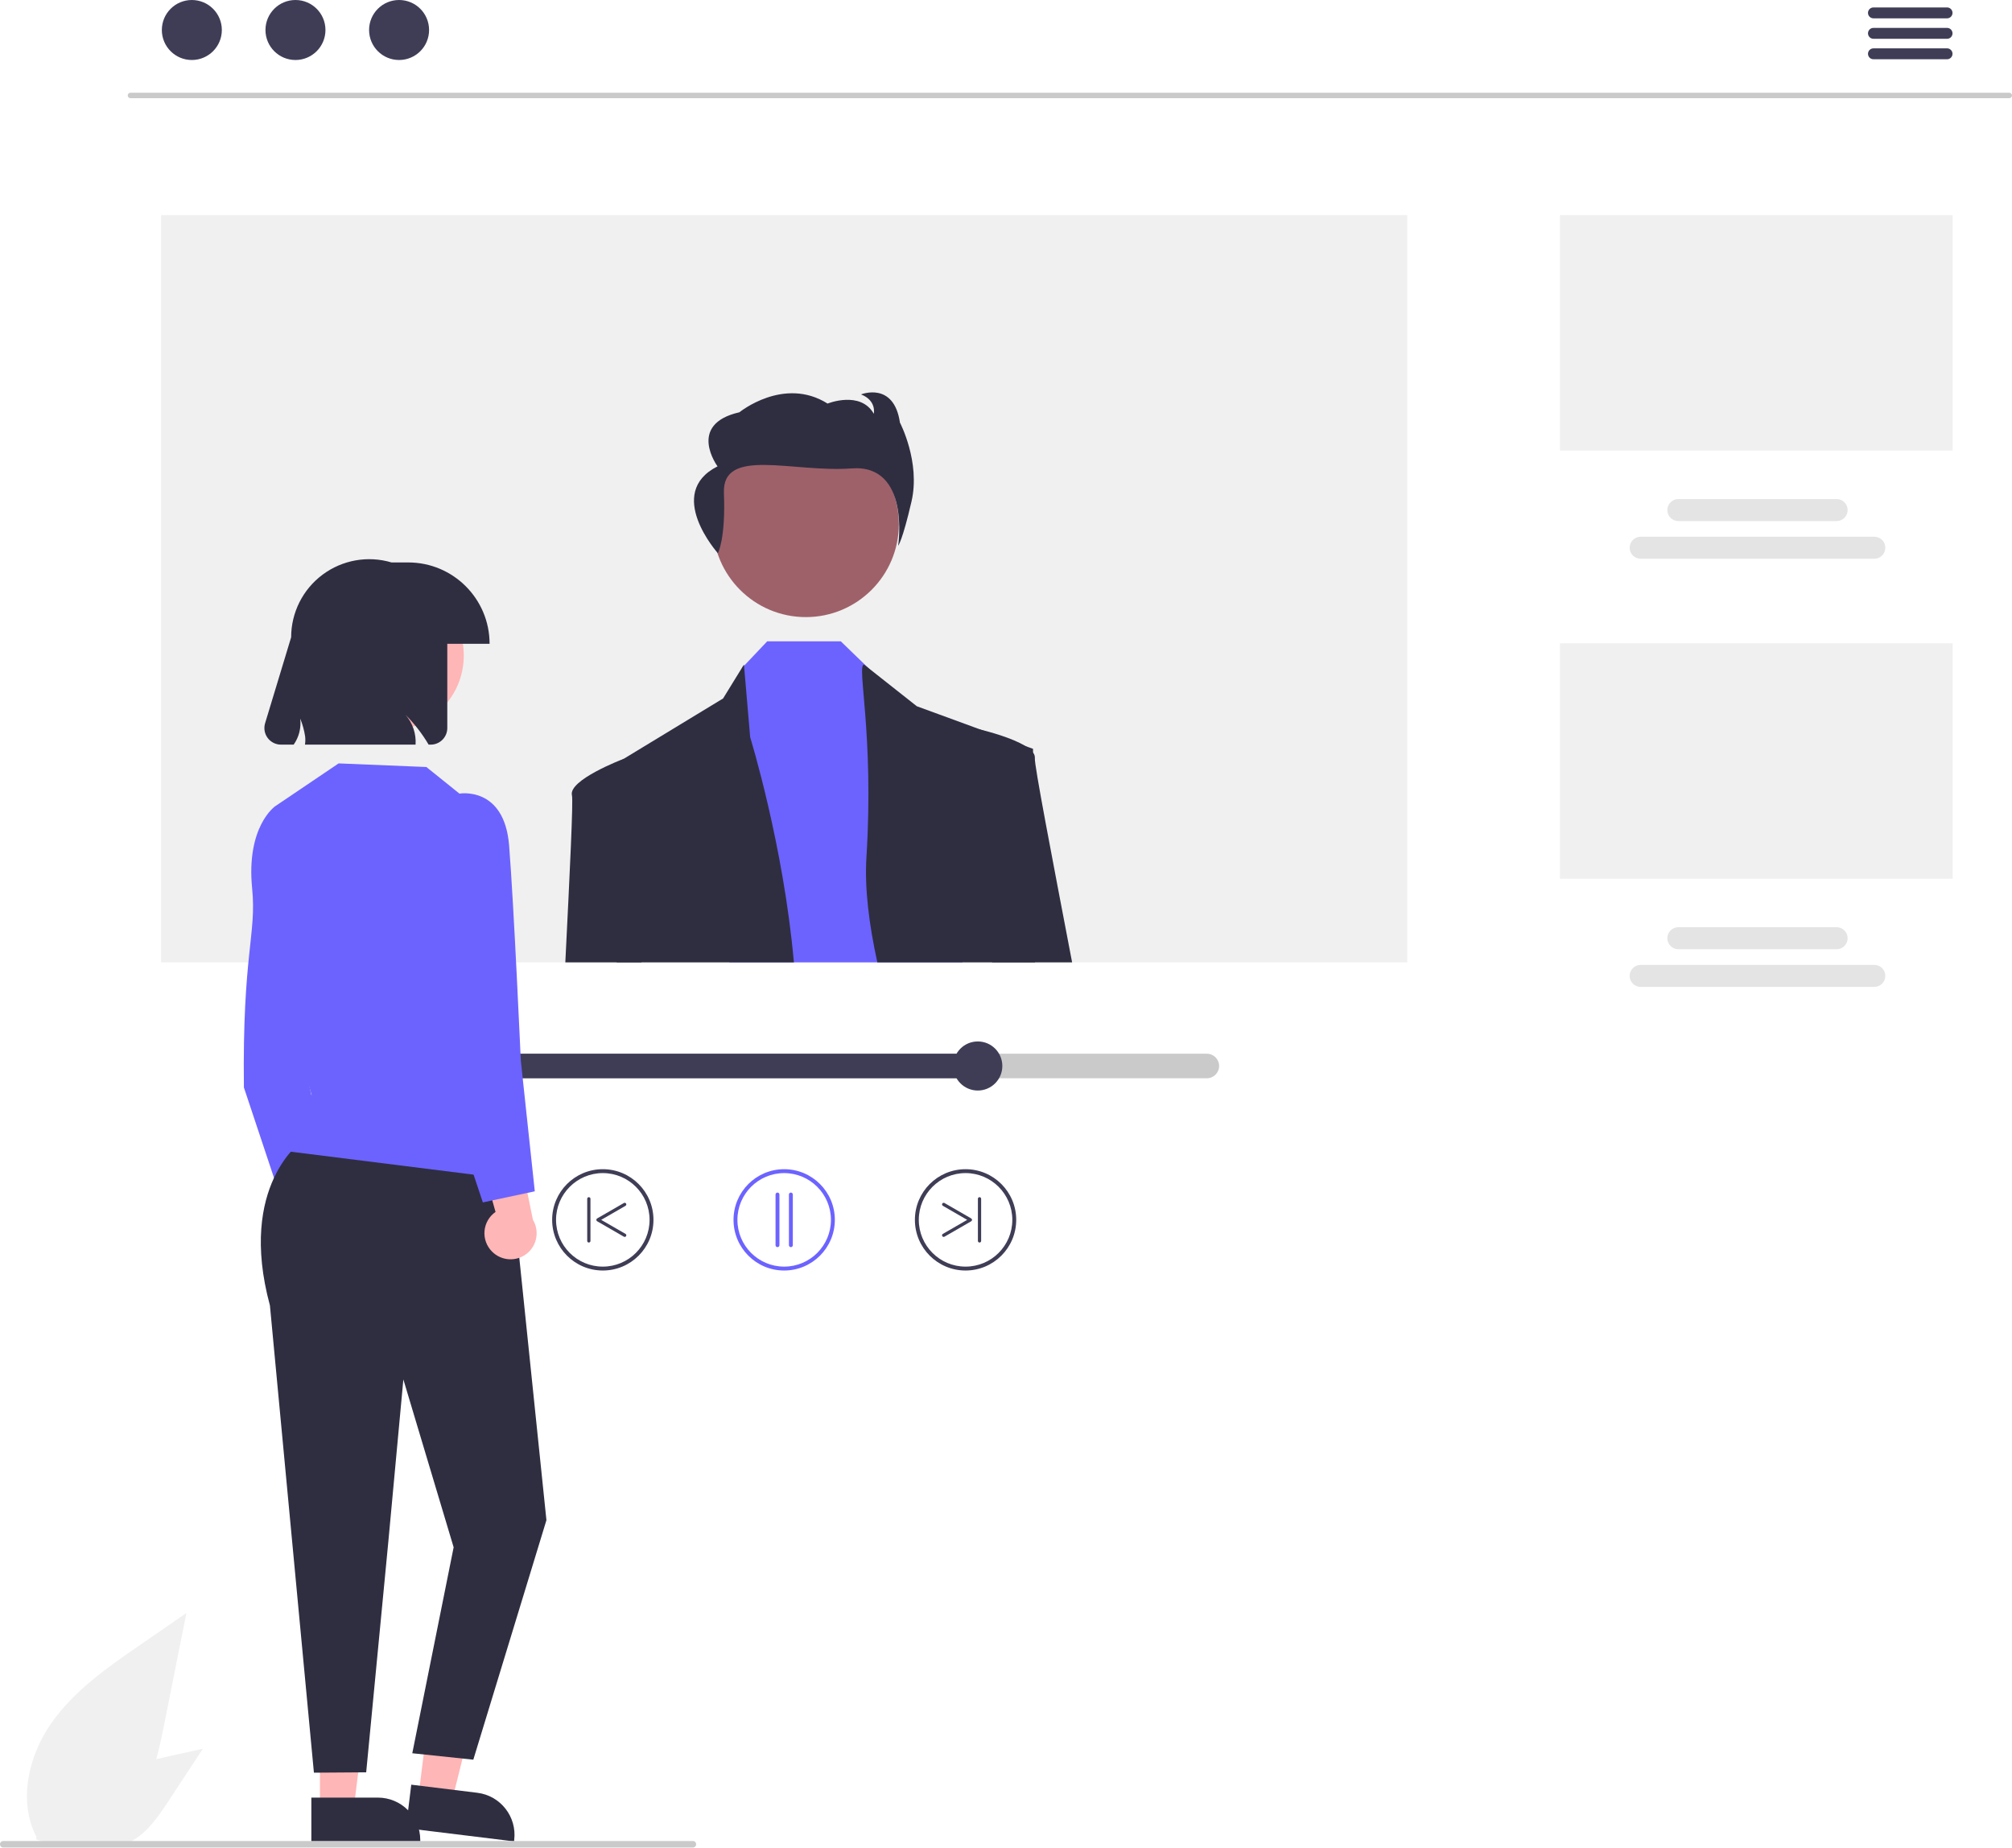
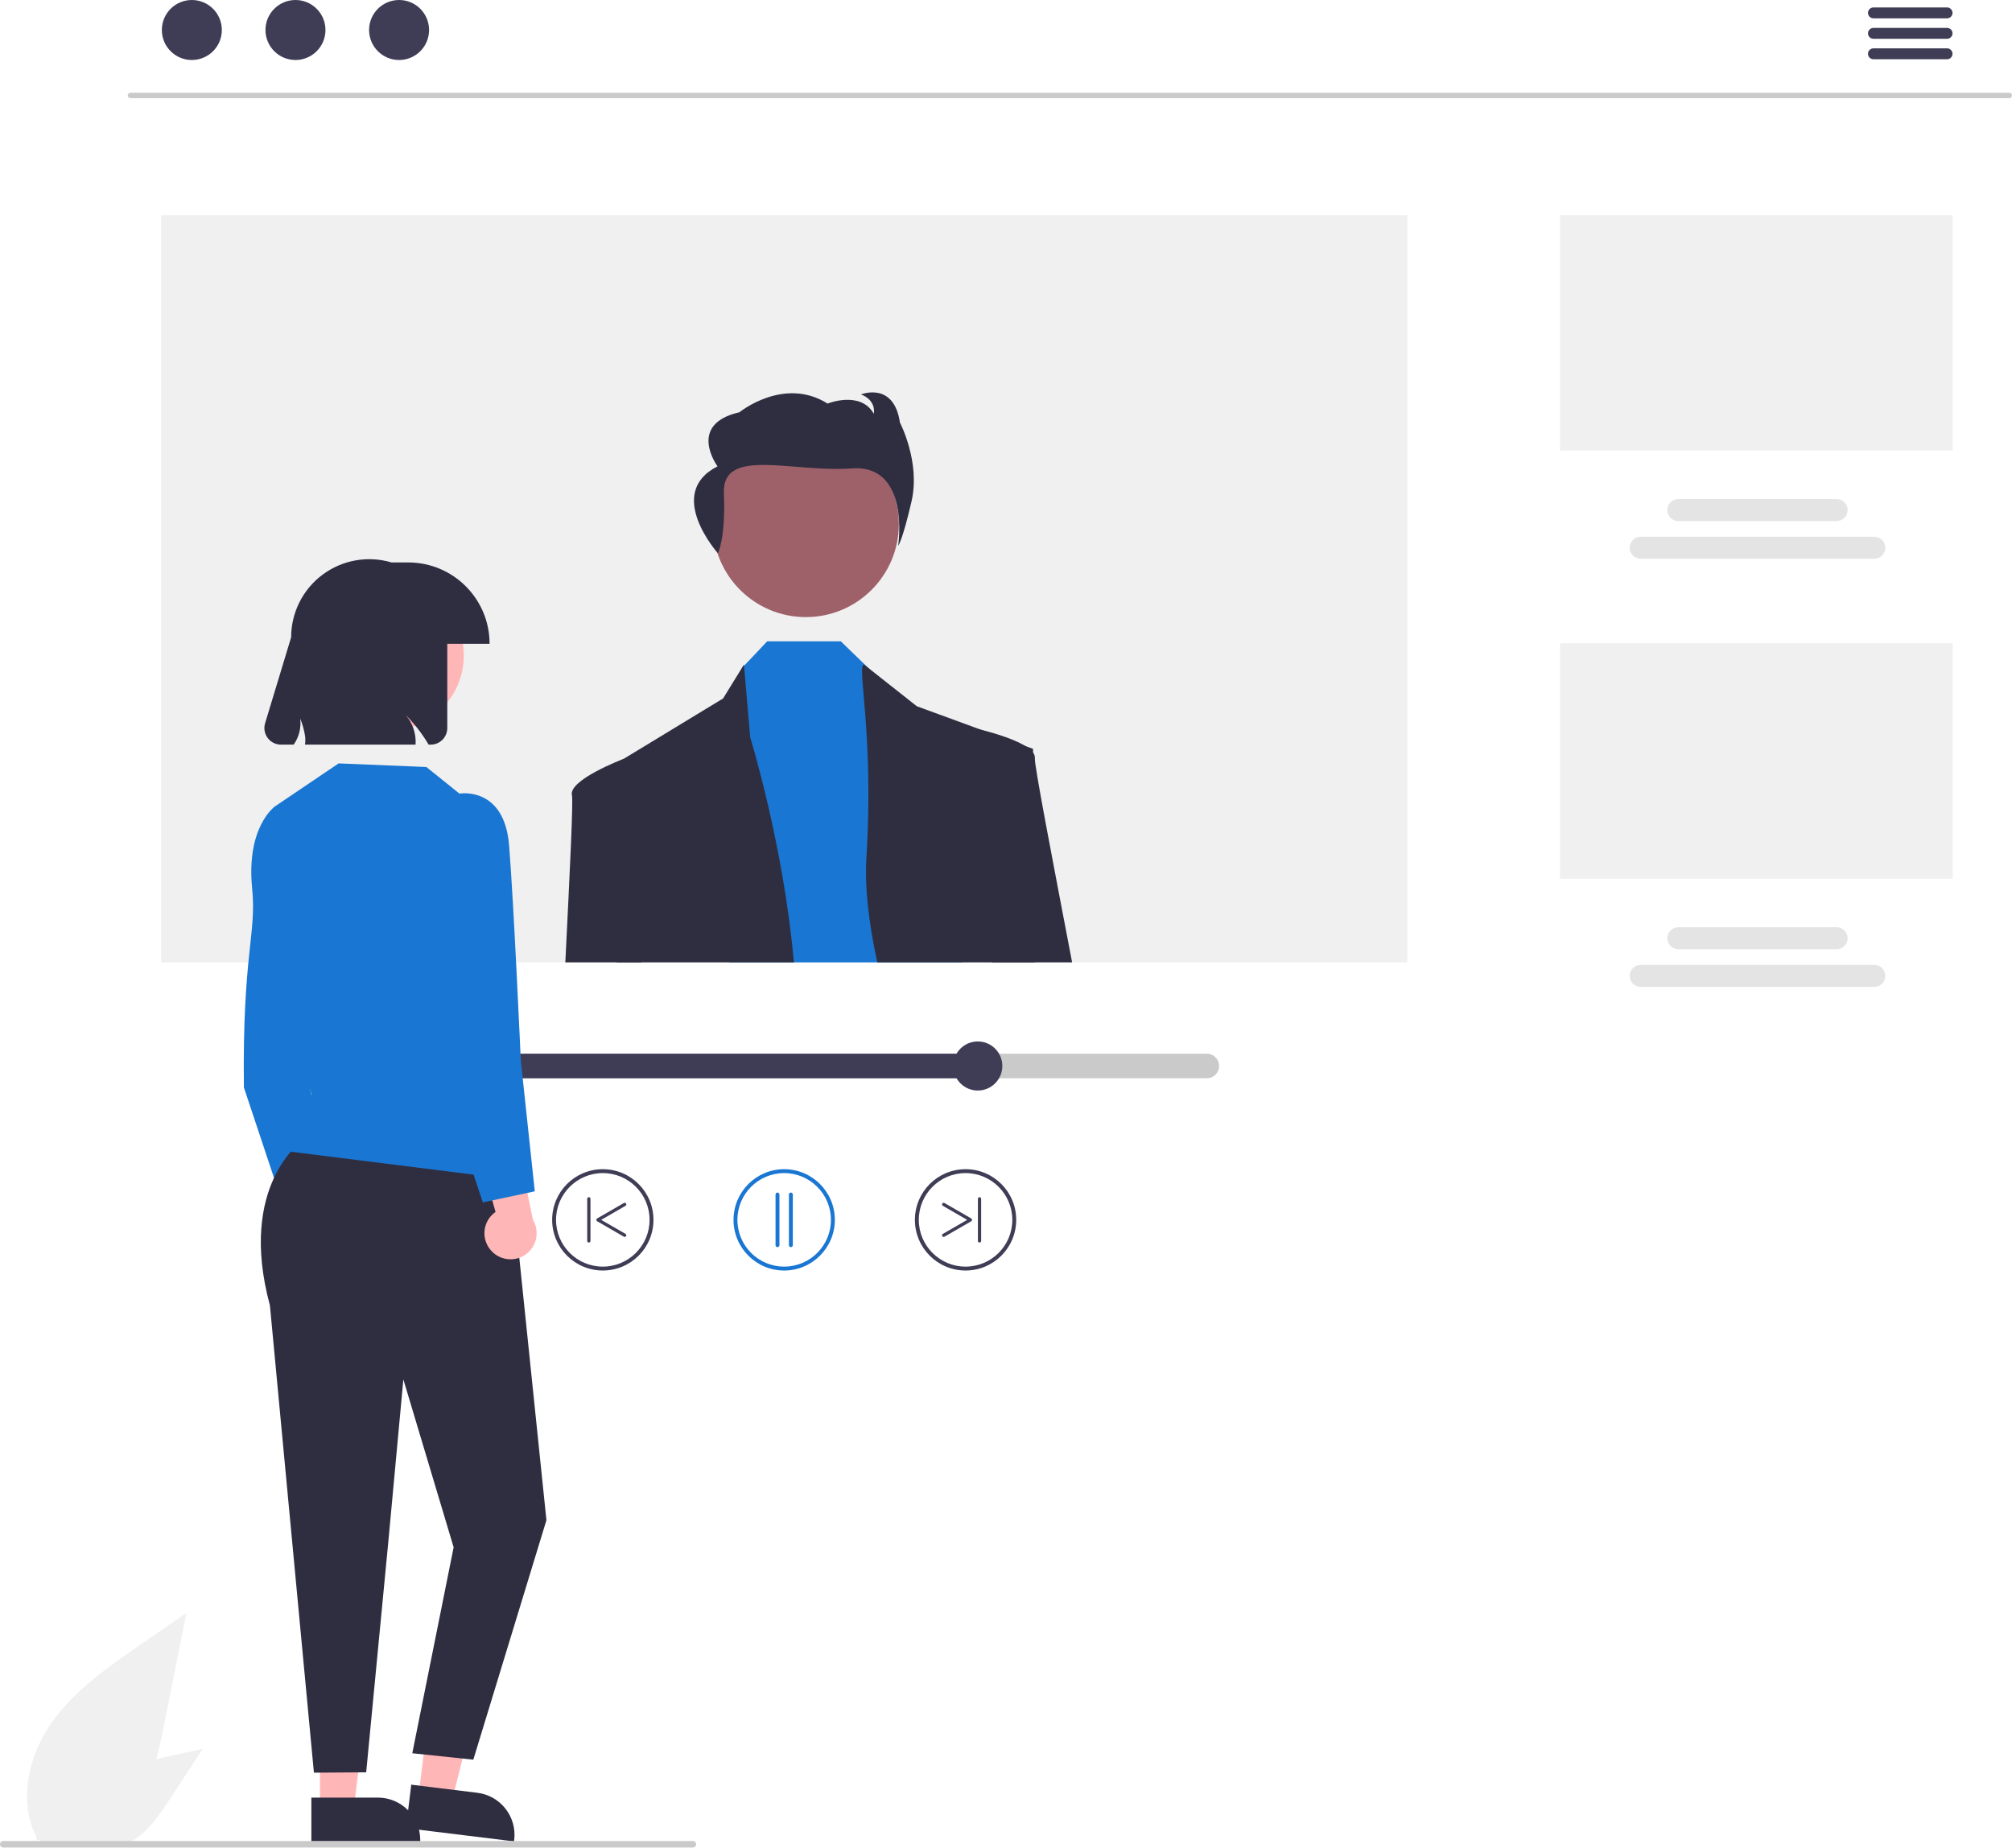
<svg xmlns="http://www.w3.org/2000/svg" data-name="Layer 1" width="618.5" height="567.882" viewBox="0 0 618.5 567.882">
  <path d="M333.945,671.58c-10.14,6.982-20.509,14.189-27.531,24.302-7.021,10.114-10.086,23.92-4.444,34.863l-.146.682a26.392,26.392,0,0,0,25.485-4.489c8.926-7.492,11.725-19.835,14.001-31.263l6.735-33.804Z" transform="translate(-290.75 -166.0591)" fill="#f0f0f0" />
  <path d="M343.711,705.669c-6.764,1.497-13.695,3.061-19.495,6.85-5.8,3.789-10.318,10.34-9.69,17.239l-.22.325a14.85,14.85,0,0,0,14.238,3.049c6.239-2.019,10.308-7.863,13.913-13.341l10.661-16.203Z" transform="translate(-290.75 -166.0591)" fill="#f0f0f0" />
  <path d="M908.412,196.236H330.856a.838.838,0,0,1,0-1.677H908.412a.838.838,0,0,1,0,1.677Z" transform="translate(-290.75 -166.0591)" fill="#cacaca" />
  <circle cx="58.973" cy="9.221" r="9.221" fill="#3f3d56" />
  <circle cx="90.827" cy="9.221" r="9.221" fill="#3f3d56" />
  <circle cx="122.68" cy="9.221" r="9.221" fill="#3f3d56" />
  <path d="M889.327,171.699H866.694a1.677,1.677,0,1,1,0-3.353h22.633a1.677,1.677,0,0,1,0,3.353Z" transform="translate(-290.75 -166.0591)" fill="#3f3d56" />
  <path d="M889.327,177.986H866.694a1.677,1.677,0,1,1,0-3.353h22.633a1.677,1.677,0,0,1,0,3.353Z" transform="translate(-290.75 -166.0591)" fill="#3f3d56" />
  <path d="M889.327,184.273H866.694a1.677,1.677,0,1,1,0-3.353h22.633a1.677,1.677,0,0,1,0,3.353Z" transform="translate(-290.75 -166.0591)" fill="#3f3d56" />
  <rect x="49.521" y="66.123" width="383.081" height="229.681" fill="#f0f0f0" />
  <rect x="479.545" y="66.123" width="120.708" height="72.372" fill="#f0f0f0" />
  <path d="M866.921,337.802H795.1a3.383,3.383,0,0,1,0-6.766h71.821a3.383,3.383,0,0,1,0,6.766Z" transform="translate(-290.75 -166.0591)" fill="#e4e4e4" />
  <path d="M855.341,326.222H806.68a3.383,3.383,0,0,1,0-6.766h48.661a3.383,3.383,0,0,1,0,6.766Z" transform="translate(-290.75 -166.0591)" fill="#e4e4e4" />
  <rect x="479.545" y="197.729" width="120.708" height="72.372" fill="#f0f0f0" />
  <path d="M866.921,469.407H795.1a3.383,3.383,0,0,1,0-6.766h71.821a3.383,3.383,0,0,1,0,6.766Z" transform="translate(-290.75 -166.0591)" fill="#e4e4e4" />
  <path d="M855.341,457.827H806.68a3.383,3.383,0,0,1,0-6.766h48.661a3.383,3.383,0,0,1,0,6.766Z" transform="translate(-290.75 -166.0591)" fill="#e4e4e4" />
  <circle cx="247.719" cy="161.096" r="28.587" fill="#9e616a" />
-   <polygon points="295.884 295.804 224.205 295.804 228.228 205.164 228.723 204.644 235.84 197.133 258.473 197.133 266.872 205.264 267.534 205.91 285.406 223.035 295.884 295.804" fill="#6c63ff" />
+   <polygon points="295.884 295.804 224.205 295.804 228.228 205.164 228.723 204.644 235.84 197.133 258.473 197.133 266.872 205.264 267.534 205.91 285.406 223.035 295.884 295.804" fill="#1976d2" />
  <path d="M534.796,461.863h-54.478c-.36-34.687-.645-60.857-.645-60.857l2.783-1.693.017-.008,30.554-18.551,6.413-10.419.034.369,1.886,21.962S531.611,425.785,534.796,461.863Z" transform="translate(-290.75 -166.0591)" fill="#2f2e41" />
  <path d="M608.923,461.863h-48.476c-2.59-11.752-3.94-22.943-3.353-32.273,2.381-38.115-3.11-59.256-.729-59.256l1.257.989,14.954,11.811,19.691,7.217,13.663,5.013,2.381.872v1.148C608.319,403.152,608.378,429.934,608.923,461.863Z" transform="translate(-290.75 -166.0591)" fill="#2f2e41" />
  <path d="M511.424,336.099s2.429-4.265,1.864-18.515,21.133-6.19,39.265-7.549,14.293,23.789,14.293,23.789,1.308-1.495,4.109-13.632-3.558-24.233-3.558-24.233c-1.873-12.754-11.965-8.666-11.965-8.666,4.861,1.892,3.927,5.938,3.927,5.938-4.114-7.213-14.207-3.126-14.207-3.126-13.461-8.447-27.103,2.677-27.103,2.677-16.261,3.691-6.725,16.622-6.725,16.622C494.97,317.668,511.424,336.099,511.424,336.099Z" transform="translate(-290.75 -166.0591)" fill="#2f2e41" />
  <path d="M464.534,461.863c1.391-27.822,2.456-49.65,2.037-51.335-1.173-4.686,15.382-11.031,15.885-11.216l.008-.008h.009l3.16,1.702,2.313,60.857Z" transform="translate(-290.75 -166.0591)" fill="#2f2e41" />
  <path d="M620.323,461.863H595.721L588.679,392.313l2.9-2.121s.252.059.688.159c2.255.562,9.531,2.464,13.663,5.013a8.28,8.28,0,0,1,2.381,2.02,2.436,2.436,0,0,1,.562,1.727C608.663,401.081,614.028,428.928,620.323,461.863Z" transform="translate(-290.75 -166.0591)" fill="#2f2e41" />
  <path d="M661.741,489.945H401.883a3.772,3.772,0,0,0,0,7.544H661.741a3.772,3.772,0,1,0,0-7.544Z" transform="translate(-290.75 -166.0591)" fill="#cacaca" />
  <path d="M591.328,489.945v7.544H401.883a3.772,3.772,0,0,1,0-7.544Z" transform="translate(-290.75 -166.0591)" fill="#3f3d56" />
  <circle cx="300.578" cy="327.658" r="7.544" fill="#3f3d56" />
-   <path d="M531.812,556.586a15.573,15.573,0,1,1,15.573-15.573A15.591,15.591,0,0,1,531.812,556.586Zm0-29.949a14.375,14.375,0,1,0,14.375,14.375A14.392,14.392,0,0,0,531.812,526.637Z" transform="translate(-290.75 -166.0591)" fill="#6c63ff" />
-   <path d="M529.755,549.398a.599.599,0,0,1-.599-.599V533.226a.599.599,0,1,1,1.198,0v15.573A.599.599,0,0,1,529.755,549.398Z" transform="translate(-290.75 -166.0591)" fill="#6c63ff" />
-   <path d="M533.869,549.398a.599.599,0,0,1-.599-.599V533.226a.599.599,0,1,1,1.198,0v15.573A.599.599,0,0,1,533.869,549.398Z" transform="translate(-290.75 -166.0591)" fill="#6c63ff" />
+   <path d="M531.812,556.586a15.573,15.573,0,1,1,15.573-15.573A15.591,15.591,0,0,1,531.812,556.586Zm0-29.949a14.375,14.375,0,1,0,14.375,14.375A14.392,14.392,0,0,0,531.812,526.637Z" transform="translate(-290.75 -166.0591)" fill="#1976d2" />
+   <path d="M529.755,549.398a.599.599,0,0,1-.599-.599V533.226a.599.599,0,1,1,1.198,0v15.573A.599.599,0,0,1,529.755,549.398Z" transform="translate(-290.75 -166.0591)" fill="#1976d2" />
+   <path d="M533.869,549.398a.599.599,0,0,1-.599-.599V533.226a.599.599,0,1,1,1.198,0v15.573A.599.599,0,0,1,533.869,549.398Z" transform="translate(-290.75 -166.0591)" fill="#1976d2" />
  <path d="M460.483,541.012A15.573,15.573,0,1,1,476.056,556.586,15.591,15.591,0,0,1,460.483,541.012Zm1.198,0A14.375,14.375,0,1,0,476.056,526.637,14.392,14.392,0,0,0,461.681,541.012Z" transform="translate(-290.75 -166.0591)" fill="#3f3d56" />
  <path d="M482.783,546.256a.498.498,0,0,0,.25-.93l-7.472-4.314,7.472-4.314a.498.498,0,0,0-.498-.863l-8.219,4.745a.498.498,0,0,0,0,.863l8.219,4.745A.496.496,0,0,0,482.783,546.256Z" transform="translate(-290.75 -166.0591)" fill="#3f3d56" />
  <path d="M471.762,547.986a.498.498,0,0,0,.498-.498V534.537a.498.498,0,0,0-.996,0V547.488A.498.498,0,0,0,471.762,547.986Z" transform="translate(-290.75 -166.0591)" fill="#3f3d56" />
  <path d="M587.568,556.586a15.573,15.573,0,1,1,15.573-15.573A15.591,15.591,0,0,1,587.568,556.586Zm0-29.949a14.375,14.375,0,1,0,14.375,14.375A14.392,14.392,0,0,0,587.568,526.637Z" transform="translate(-290.75 -166.0591)" fill="#3f3d56" />
  <path d="M580.842,546.256a.498.498,0,0,1-.25-.93l7.472-4.314-7.472-4.314a.498.498,0,0,1,.498-.863l8.219,4.745a.498.498,0,0,1,0,.863l-8.219,4.745A.496.496,0,0,1,580.842,546.256Z" transform="translate(-290.75 -166.0591)" fill="#3f3d56" />
  <path d="M591.862,547.986a.498.498,0,0,1-.498-.498V534.537a.498.498,0,0,1,.996,0V547.488A.498.498,0,0,1,591.862,547.986Z" transform="translate(-290.75 -166.0591)" fill="#3f3d56" />
  <path d="M381.993,552.75a7.97,7.97,0,0,1,1.089-12.173l-7.662-27.267,14.021,4.476,5.127,25.207a8.013,8.013,0,0,1-12.574,9.756Z" transform="translate(-290.75 -166.0591)" fill="#ffb6b6" />
-   <path d="M378.246,416.901l-2.904-3.023s-8.979,6.168-7.08,25.287c1.403,14.122-3.031,20.111-2.536,61.157L378.246,537.914l14.48-7.591L382.25,483.941Z" transform="translate(-290.75 -166.0591)" fill="#6c63ff" />
+   <path d="M378.246,416.901l-2.904-3.023s-8.979,6.168-7.08,25.287c1.403,14.122-3.031,20.111-2.536,61.157L378.246,537.914l14.48-7.591L382.25,483.941Z" transform="translate(-290.75 -166.0591)" fill="#1976d2" />
  <polygon points="98.359 555.931 108.742 555.931 113.682 515.882 98.357 515.883 98.359 555.931" fill="#ffb6b6" />
  <path d="M386.461,718.6l20.448-.001h.001a13.032,13.032,0,0,1,13.031,13.031v.423l-33.479.001Z" transform="translate(-290.75 -166.0591)" fill="#2f2e41" />
  <polygon points="128.639 552.254 138.945 553.517 148.723 514.368 133.513 512.503 128.639 552.254" fill="#ffb6b6" />
  <path d="M417.173,714.626l20.296,2.489.001 0a13.032,13.032,0,0,1,11.348,14.52l-.052.42-33.23-4.075Z" transform="translate(-290.75 -166.0591)" fill="#2f2e41" />
  <path d="M383.727,516.654s-20.001,13.669-10.001,50.669L387.25,710.941l16.067-.114,6.805-70.866,4.625-49.89,15.454,51.591-12.711,63.304L436.25,706.941l22.476-73.618L447.887,528.509Z" transform="translate(-290.75 -166.0591)" fill="#2f2e41" />
-   <path d="M431.987,409.999l-10.17-8.18-26.97-1.11-19.506,13.17s-2.013,46.896,11.186,88.67l-6.92,17.45,69.19,8.68Z" transform="translate(-290.75 -166.0591)" fill="#6c63ff" />
+   <path d="M431.987,409.999l-10.17-8.18-26.97-1.11-19.506,13.17s-2.013,46.896,11.186,88.67l-6.92,17.45,69.19,8.68Z" transform="translate(-290.75 -166.0591)" fill="#1976d2" />
  <circle cx="119.432" cy="201.479" r="23.134" fill="#ffb6b6" />
  <path d="M416.25,338.941h-5.141a24.003,24.003,0,0,0-30.859,23L372.243,388.363a5.099,5.099,0,0,0,4.88,6.578h3.908a11.506,11.506,0,0,0,2.003-8.013,23.642,23.642,0,0,1,1.517,5.514,9.714,9.714,0,0,1-.051,2.499H418.501a12.688,12.688,0,0,0-3.074-9.147,45.744,45.744,0,0,1,7.085,9.147h.639a5.099,5.099,0,0,0,5.099-5.099V363.941h13A25,25,0,0,0,416.25,338.941Z" transform="translate(-290.75 -166.0591)" fill="#2f2e41" />
  <path d="M441.993,550.75a7.97,7.97,0,0,1,1.089-12.173l-7.662-27.267,14.021,4.476,5.127,25.207a8.013,8.013,0,0,1-12.574,9.756Z" transform="translate(-290.75 -166.0591)" fill="#ffb6b6" />
-   <path d="M423.217,415.173l8.77-5.175s13.794-2.432,15.267,15.946,3.593,66.084,3.593,66.084l4.302,40.215-15.966,3.405-18.351-54.995Z" transform="translate(-290.75 -166.0591)" fill="#6c63ff" />
+   <path d="M423.217,415.173l8.77-5.175s13.794-2.432,15.267,15.946,3.593,66.084,3.593,66.084l4.302,40.215-15.966,3.405-18.351-54.995Z" transform="translate(-290.75 -166.0591)" fill="#1976d2" />
  <path d="M503.75,733.941h-212a1,1,0,0,1,0-2h212a1,1,0,0,1,0,2Z" transform="translate(-290.75 -166.0591)" fill="#cacaca" />
</svg>
